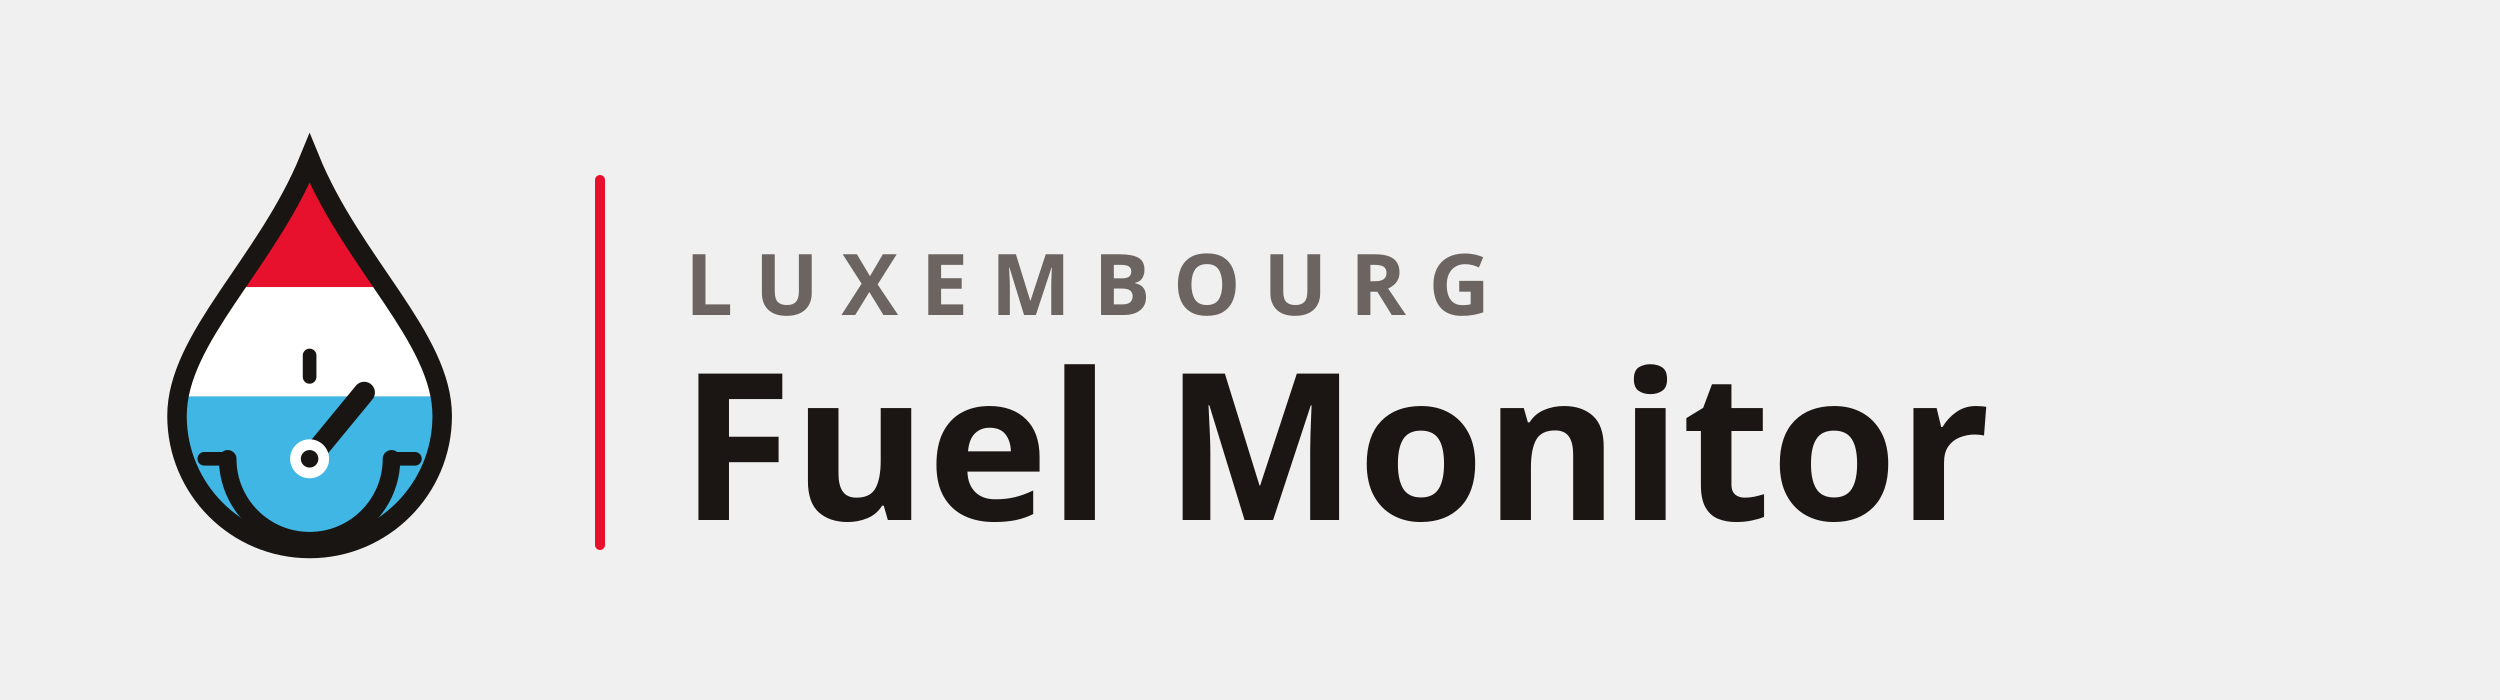
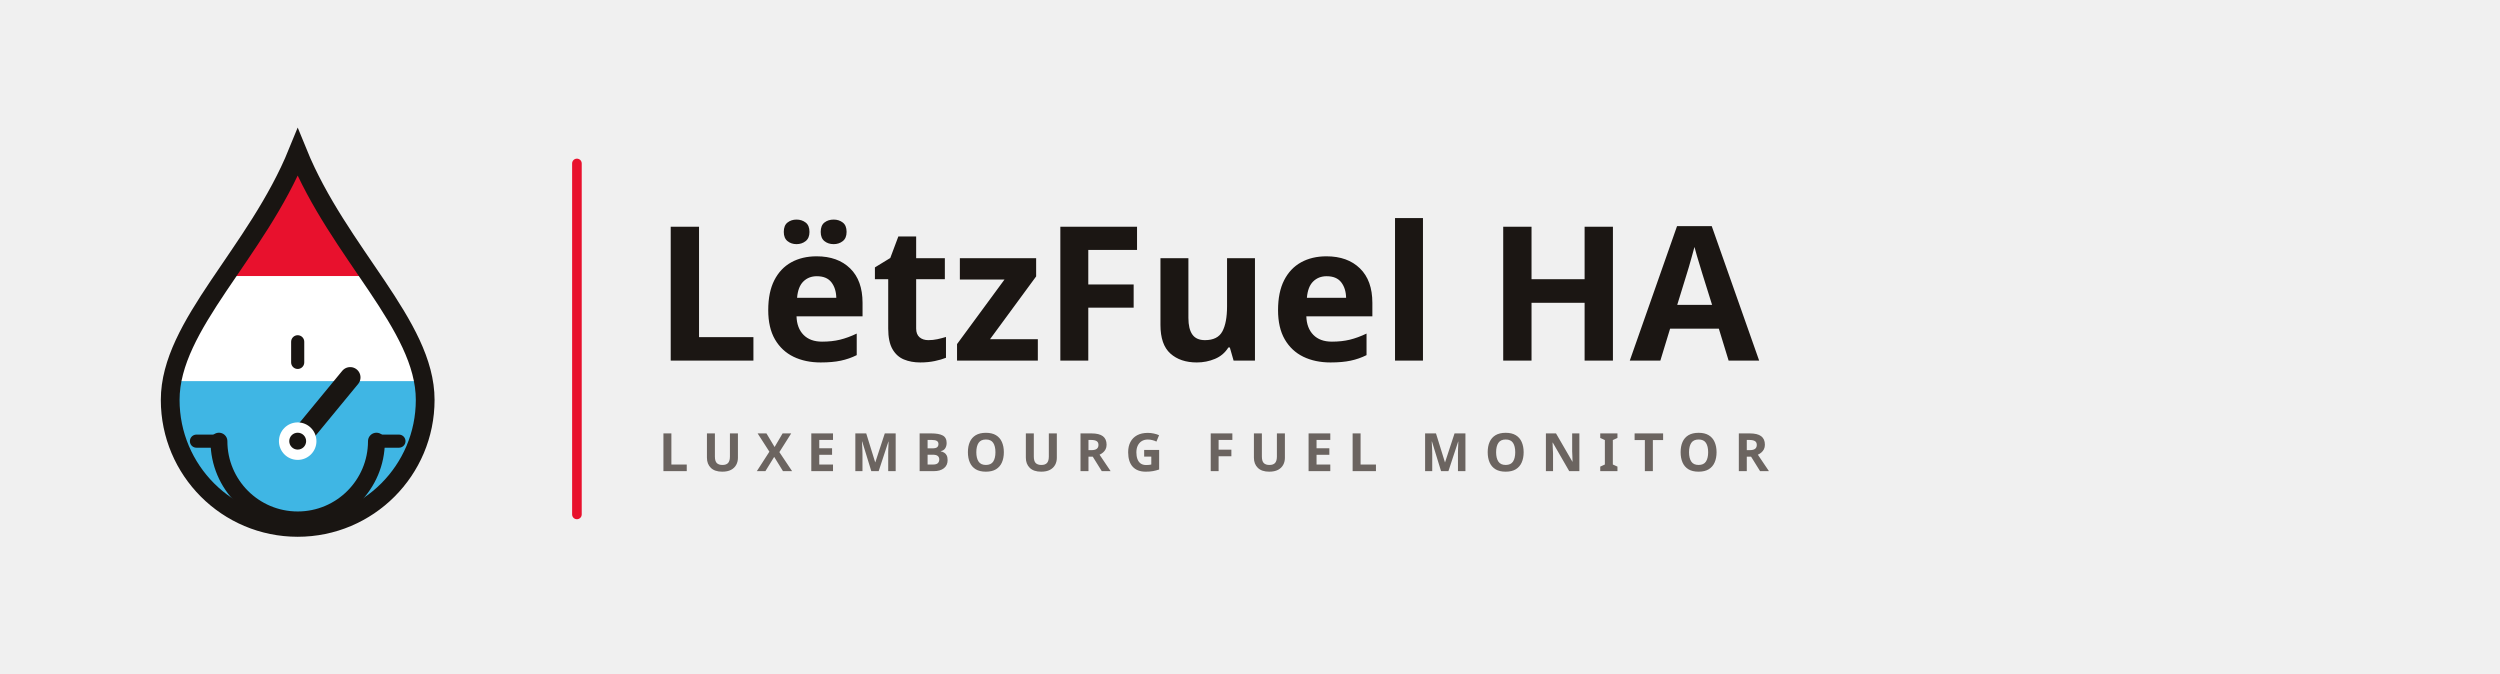
- <svg xmlns="http://www.w3.org/2000/svg" viewBox="0 0 1000 280" role="img" aria-label="Luxembourg Fuel Monitor">
+ <svg xmlns="http://www.w3.org/2000/svg" viewBox="0 0 1040 280" role="img" aria-label="LëtzFuel HA - Luxembourg Fuel Monitor">
  <g transform="translate(24 40) scale(0.78)">
    <clipPath id="drop">
      <path d="M128 30c22 54 68 92 68 132a68 68 0 0 1-136 0C60 122 106 84 128 30Z" />
    </clipPath>
    <g clip-path="url(#drop)">
      <rect x="36" y="20" width="184" height="76" fill="#E8112D" />
      <rect x="36" y="96" width="184" height="56" fill="#FFFFFF" />
      <rect x="36" y="152" width="184" height="92" fill="#3FB6E4" />
    </g>
    <path d="M128 30c22 54 68 92 68 132a68 68 0 0 1-136 0C60 122 106 84 128 30Z" fill="none" stroke="#191512" stroke-width="10" />
    <path d="M86 184a42 42 0 0 1 84 0" fill="none" stroke="#191512" stroke-width="9" stroke-linecap="round" transform="rotate(180 128 184)" />
    <g stroke="#191512" stroke-width="7" stroke-linecap="round">
      <line x1="74" y1="184" x2="86" y2="184" />
      <line x1="128" y1="131" x2="128" y2="142" />
      <line x1="170" y1="184" x2="182" y2="184" />
    </g>
    <line x1="128" y1="184" x2="156" y2="150" stroke="#191512" stroke-width="11" stroke-linecap="round" />
    <circle cx="128" cy="184" r="10" fill="#FFFFFF" />
    <circle cx="128" cy="184" r="4.5" fill="#191512" />
  </g>
-   <rect x="238" y="70" width="4" height="150" rx="2" fill="#E8112D" />
-   <text x="274" y="126" font-family="'IBM Plex Sans','Segoe UI',sans-serif" font-size="34" font-weight="600" letter-spacing="9" fill="#6B6460">LUXEMBOURG</text>
-   <text x="272" y="208" font-family="'Bricolage Grotesque','Trebuchet MS',sans-serif" font-size="82" font-weight="700" fill="#1B1613">Fuel Monitor</text>
+   <rect x="238" y="66" width="4" height="150" rx="2" fill="#E8112D" />
+   <text x="272" y="150" font-family="'Bricolage Grotesque','Trebuchet MS',sans-serif" font-size="78" font-weight="700" fill="#1B1613">LëtzFuel HA</text>
+   <text x="274" y="196" font-family="'IBM Plex Sans','Segoe UI',sans-serif" font-size="22" font-weight="600" letter-spacing="6" fill="#6B6460">LUXEMBOURG FUEL MONITOR</text>
</svg>
